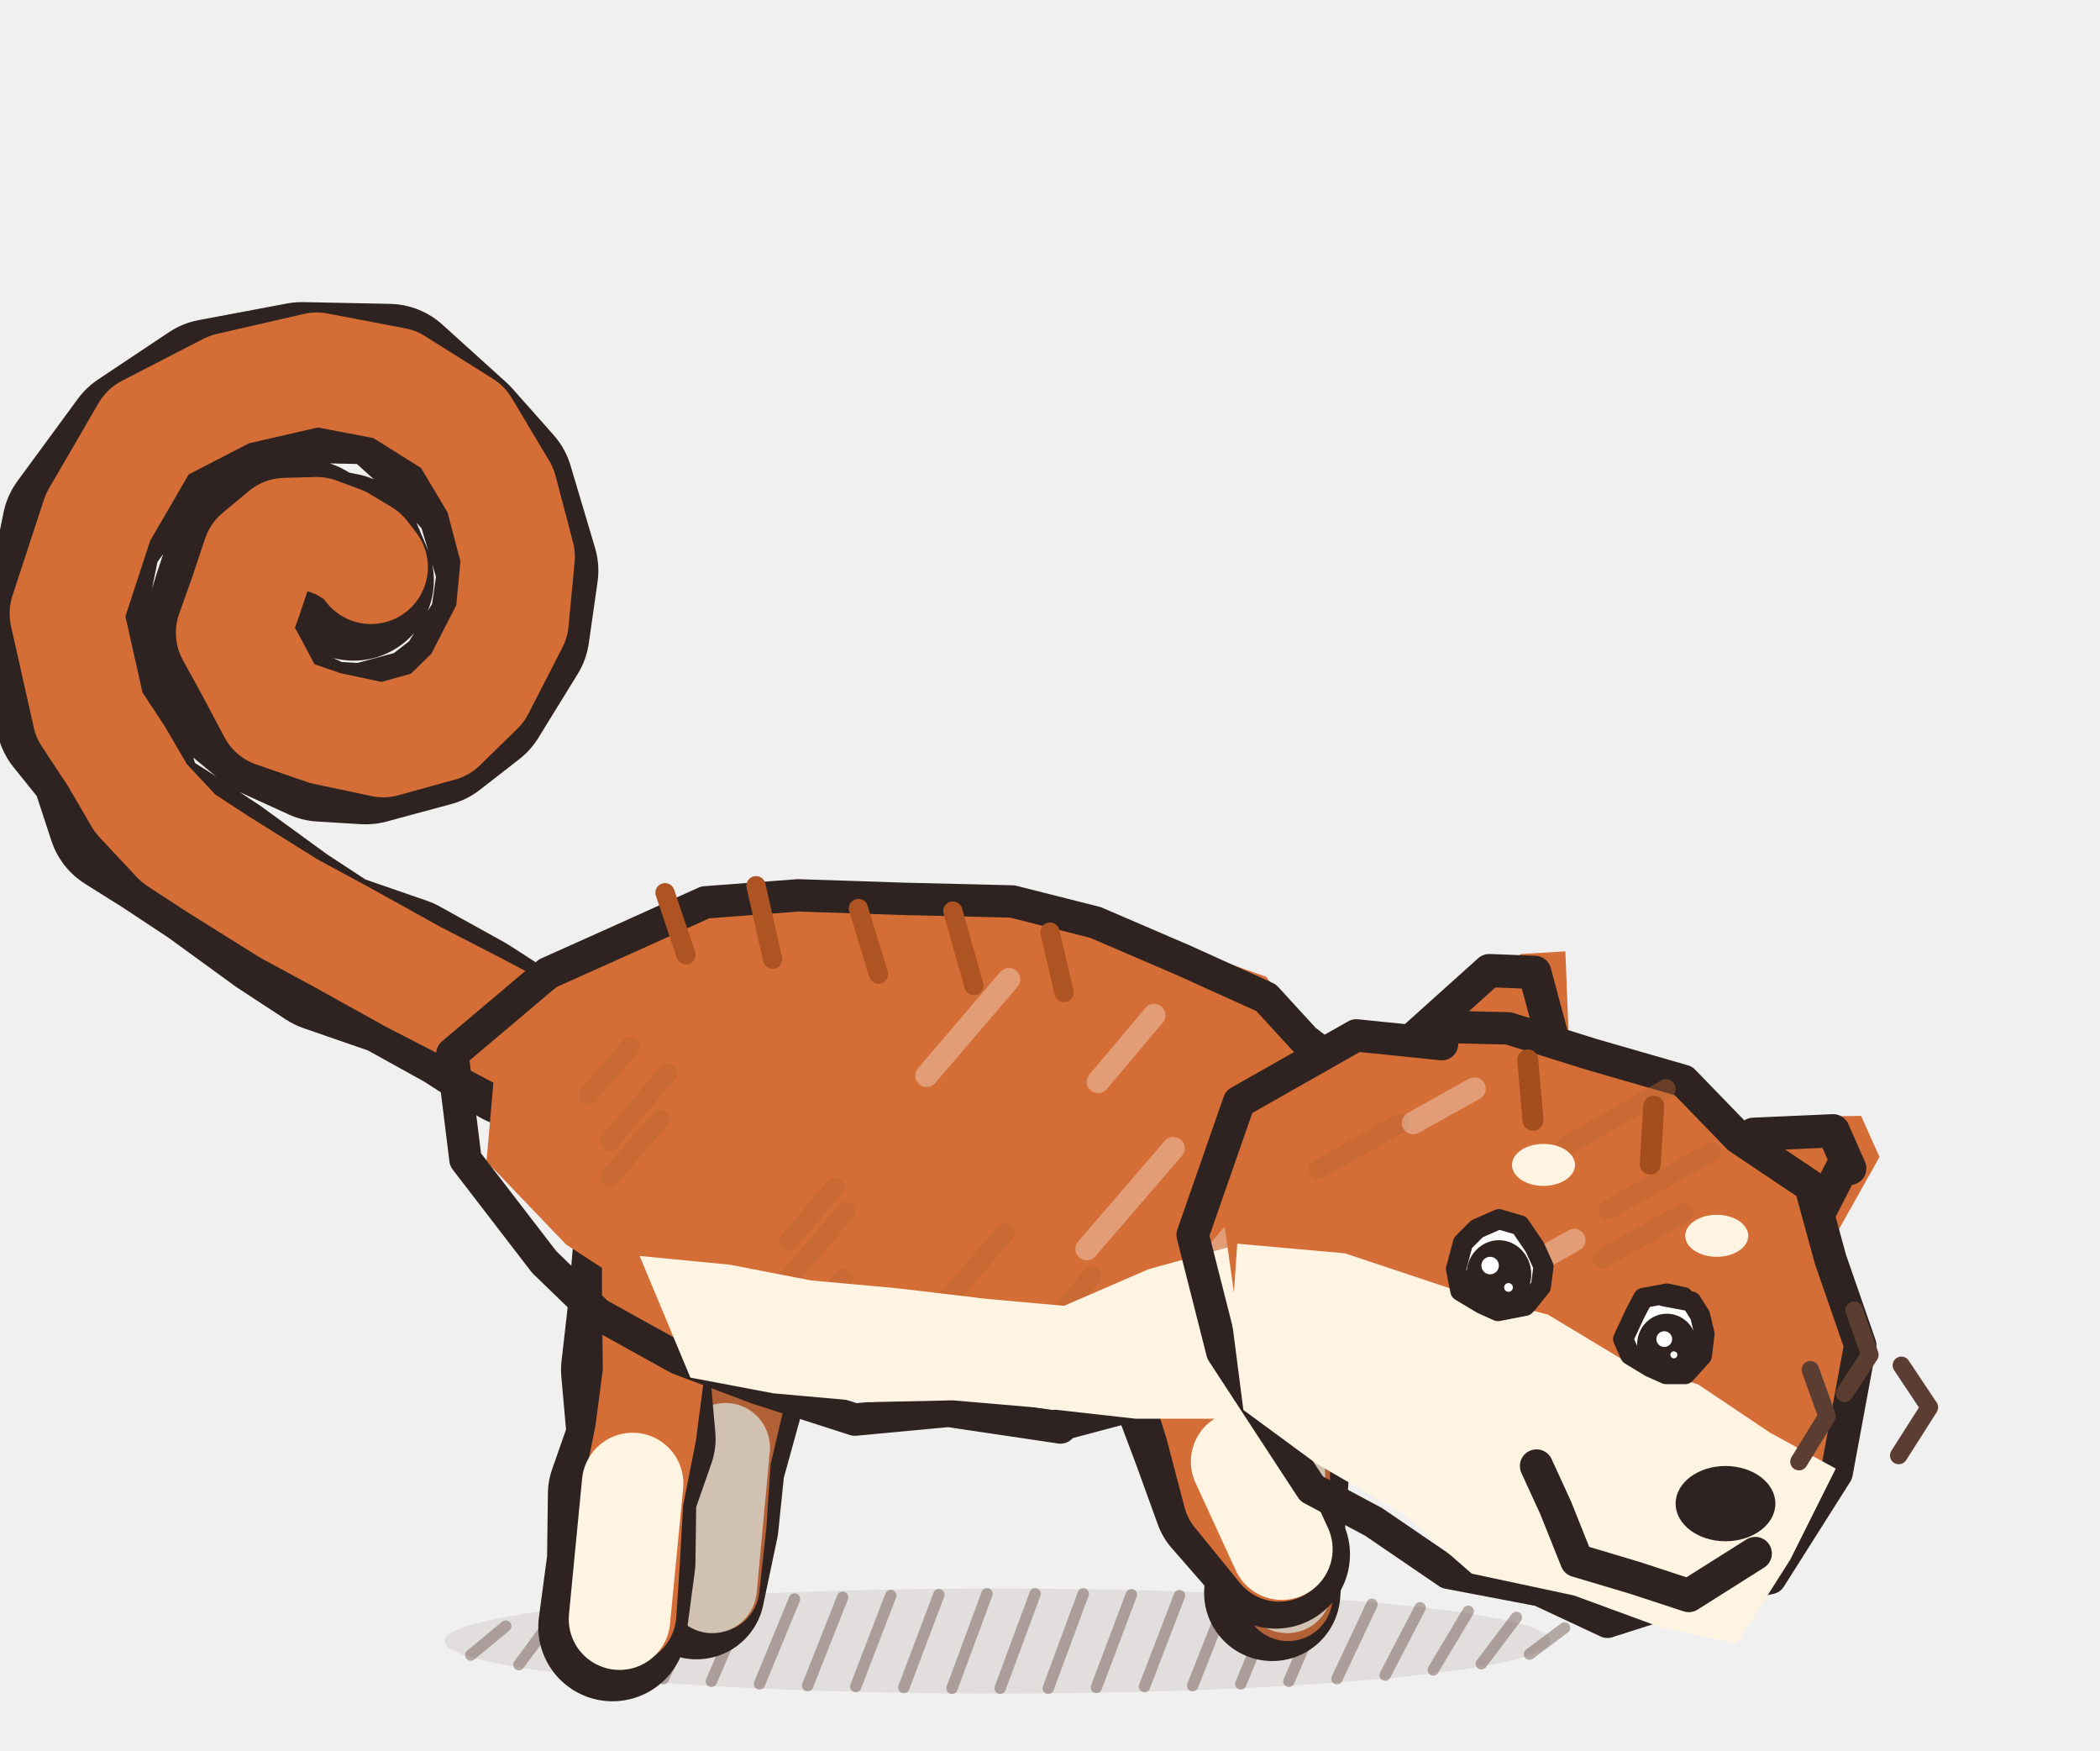
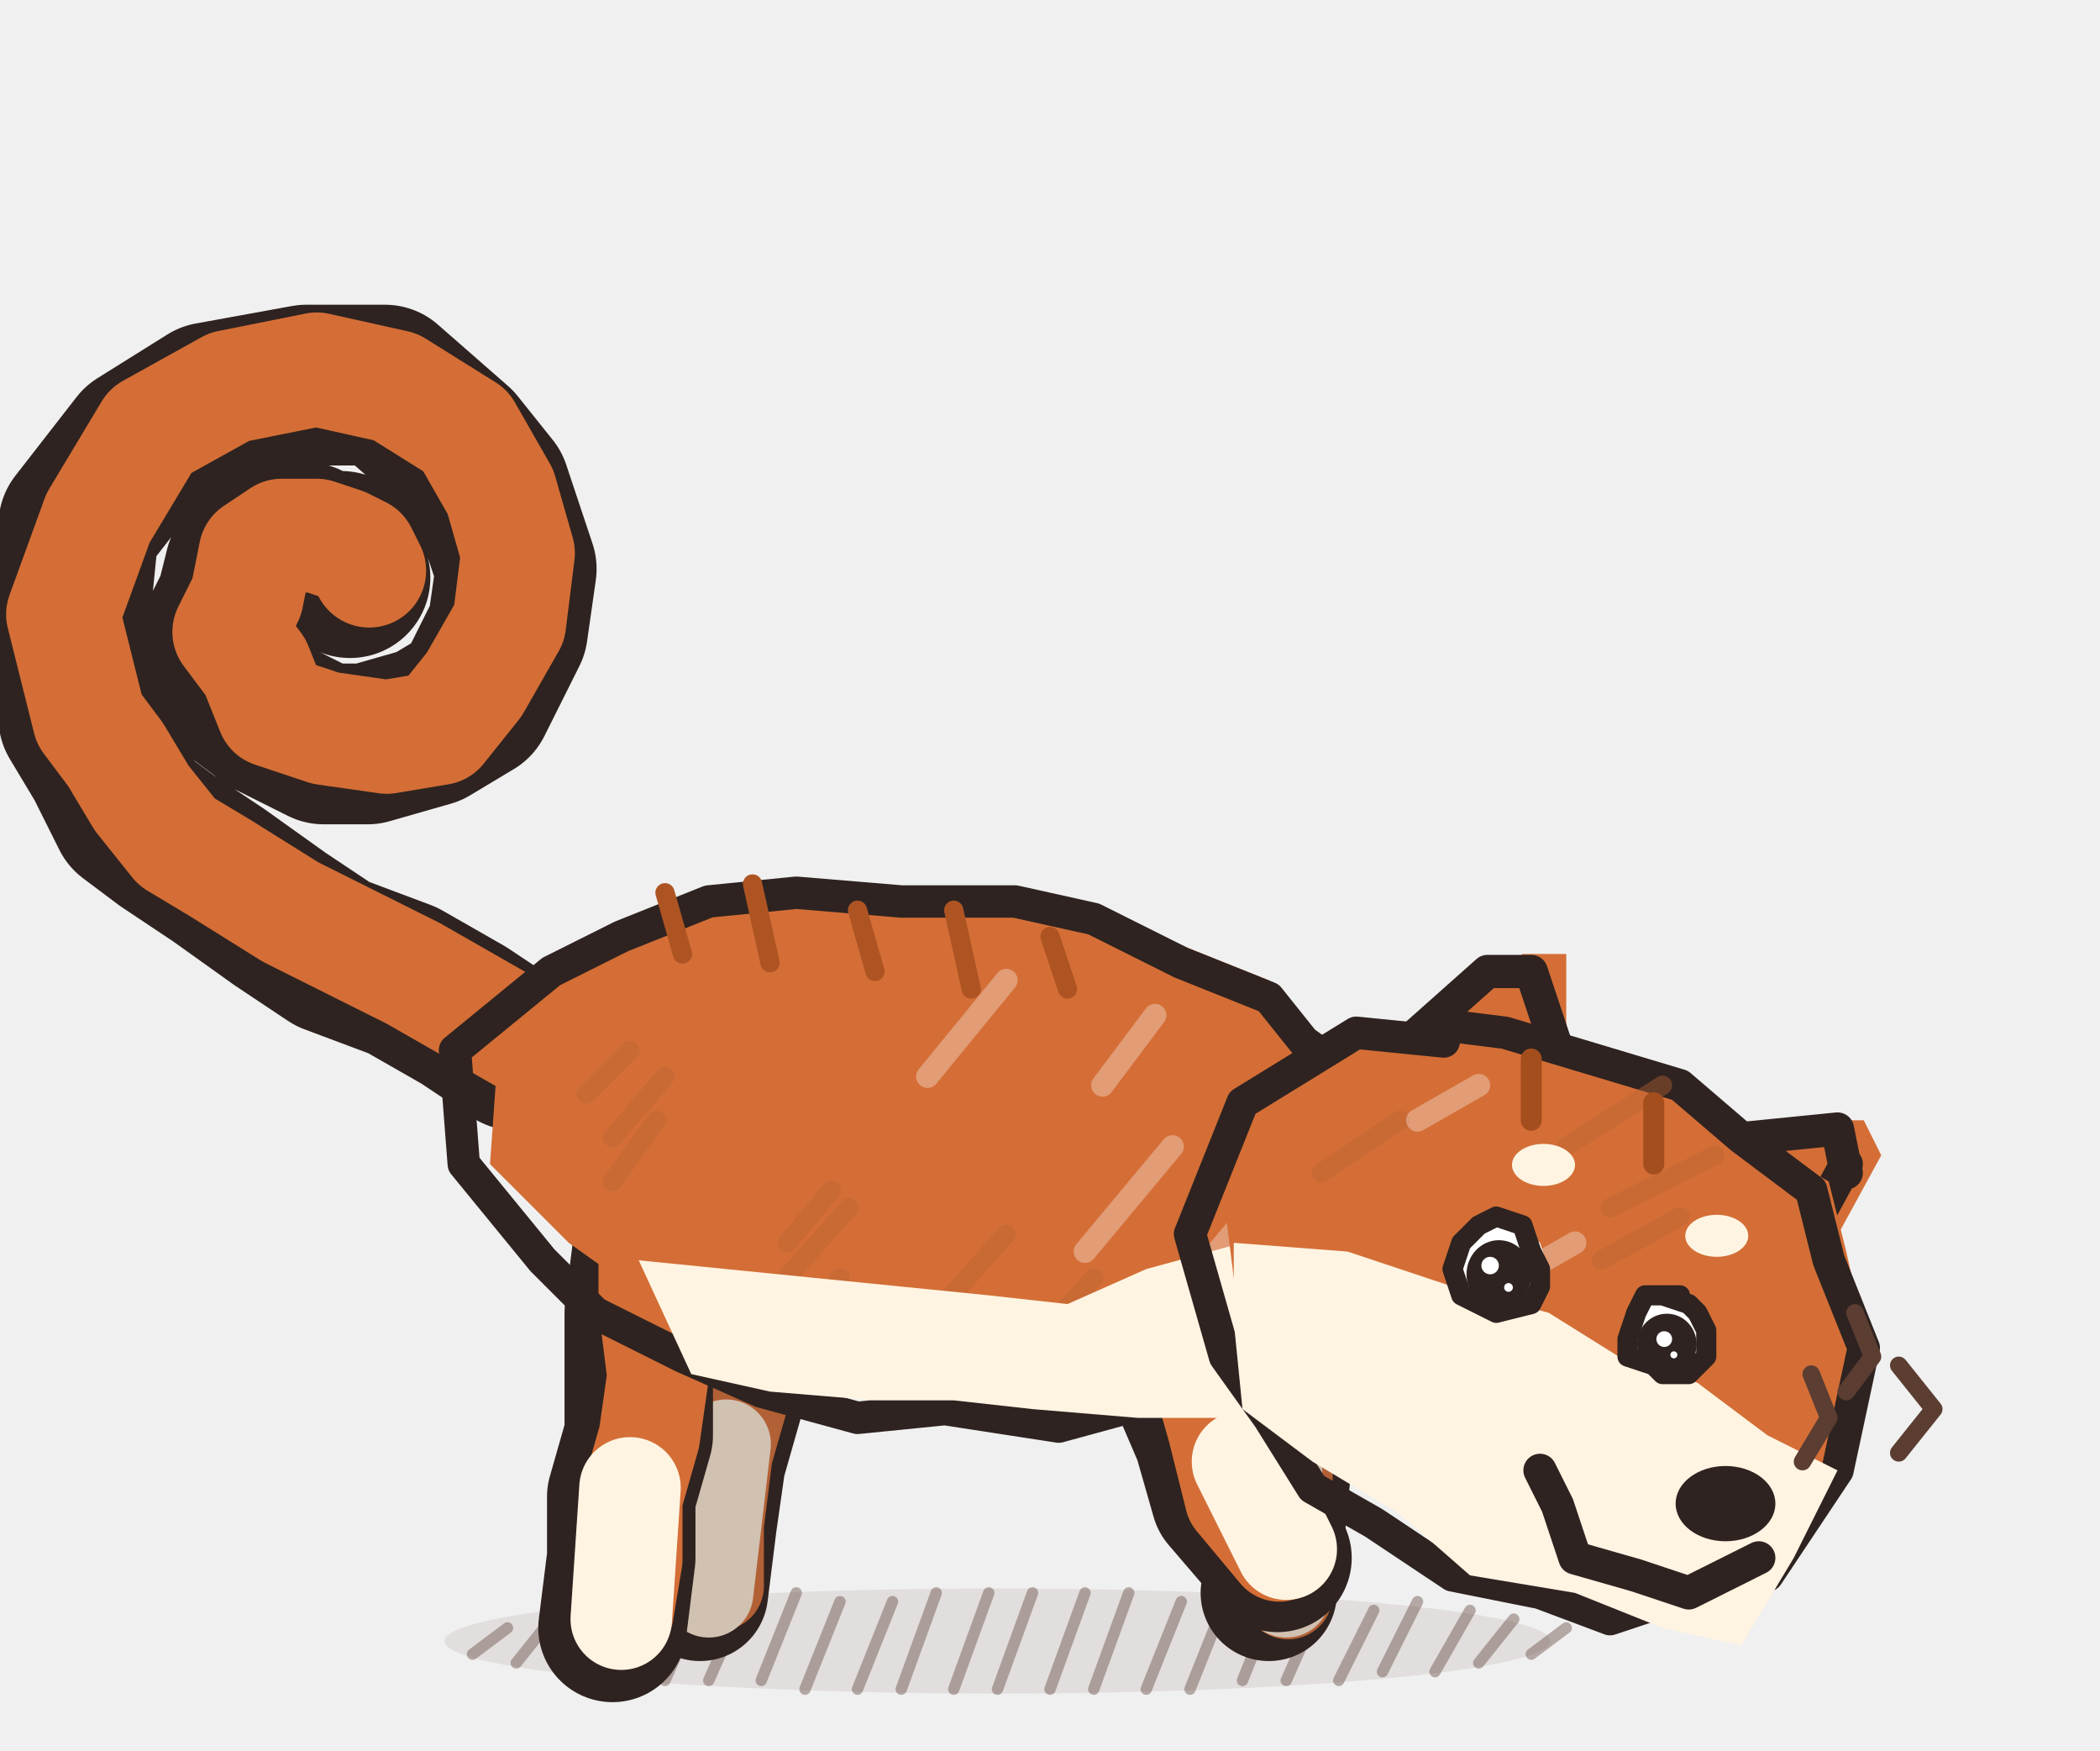
- <svg xmlns="http://www.w3.org/2000/svg" width="240" height="200" class="pa-dog pa-pose-sniff pa-d-anim" viewBox="0 0 240 200" role="img" aria-label="Kuma the Akita, sniff">
-   <style>.pa-d-f1,.pa-d-f2{opacity:0}.pa-d-f0{animation:b0 1s steps(1,end) infinite}.pa-d-f1{animation:b1 1s steps(1,end) infinite}.pa-d-f2{animation:b2 1s steps(1,end) infinite}@keyframes b0{0%{opacity:1}33.333%{opacity:0}100%{opacity:0}}@keyframes b1{0%{opacity:0}33.333%{opacity:1}66.666%{opacity:0}100%{opacity:0}}@keyframes b2{0%{opacity:0}66.666%{opacity:1}100%{opacity:1}}.pa-d-tw{transform-box:fill-box;transform-origin:50% 50%}</style>
+ <svg xmlns="http://www.w3.org/2000/svg" width="240" height="200" class="pa-dog pa-pose-sniff" viewBox="0 0 240 200" role="img" aria-label="Kuma the Akita, sniff">
  <g>
    <ellipse cx="114" cy="187.5" rx="63.2" ry="6" fill="#5B3D32" opacity="0.1" />
-     <path d="M53.8 189.1l4 -3.3M59.3 190.2l4 -5.4M64.8 190.9l4 -6.8M70.3 191.4l4 -7.8M75.8 191.8l4 -8.6M81.3 192.1l4 -9.2M86.8 192.4l4 -9.7M92.3 192.6l4 -10.1M97.8 192.7l4 -10.4M103.3 192.8l4 -10.6M108.8 192.9l4 -10.8M114.3 192.9l4 -10.8M119.8 192.9l4 -10.8M125.3 192.8l4 -10.6M130.8 192.7l4 -10.4M136.3 192.6l4 -10.1M141.8 192.4l4 -9.7M147.3 192.1l4 -9.2M152.8 191.8l4 -8.5M158.3 191.4l4 -7.7M163.8 190.8l4 -6.7M169.3 190.1l4 -5.3M174.8 189l4 -3" stroke="#5B3D32" stroke-width="1.3" stroke-linecap="round" opacity="0.4" fill="none" />
+     <path d="M54 189l4 -3M59 190l4 -5M65 191l4 -7M70 191l4 -8M76 192l4 -9M81 192l4 -9M87 192l4 -10M92 193l4 -10M98 193l4 -10M103 193l4 -11M109 193l4 -11M114 193l4 -11M120 193l4 -11M125 193l4 -11M131 193l4 -10M136 193l4 -10M142 192l4 -10M147 192l4 -9M153 192l4 -8M158 191l4 -8M164 191l4 -7M169 190l4 -5M175 189l4 -3" stroke="#5B3D32" stroke-width="1.3" stroke-linecap="round" opacity="0.4" fill="none" />
    <g class="pa-d-f0">
-       <path d="M59.4 119.7L53.2 115.7L45.8 111.6L37.7 108.8L32.2 105.2L24.5 99.6L18.9 95.9L14.6 93.2L12.4 86.5L8.7 81.9L7.5 69.7L9.4 60.4L16.3 51L24.4 45.6L34.5 43.7L44.4 43.9L51.7 50.5L56.4 55.8L59.2 65.2L58.2 72.2L53.7 79.5L49.2 83L41.8 85L36.8 84.7L31.1 82.1L27 78.7L25.1 73.4L26.6 68.5L27.8 64.9L30.9 62.6L34.9 61.7L36.6 62.7L39.1 63.2L40.4 66.3" fill="none" stroke="#2E2320" stroke-width="18.365" stroke-linecap="round" stroke-linejoin="round" />
-       <path d="M60.4 119.9L52.8 115.9L46 112.4L37.9 107.9L31.8 104.6L23.8 99.6L19.2 96.6L14.9 92L12.1 87.2L9 82.5L6.4 70.9L10 59.9L15.7 50.1L25 45.3L35 43L43.9 44.7L51.7 49.6L56 56.8L58 64.4L57.3 71.8L53.4 79.4L49.1 83.6L42.6 85.4L36 84L30.2 82L27.6 77.1L25.4 73.1L26.9 68.9L28.4 64.4L31.4 61.9L35 61.8L37.7 62.8L40.2 64.3L41.2 65.6" fill="none" stroke="#D46E36" stroke-width="13" stroke-linecap="round" stroke-linejoin="round" transform="translate(1.2 -0.8)" />
+       <path d="M59 120L53 116L46 112L38 109L32 105L25 100L19 96L15 93L12 87L9 82L8 70L9 60L16 51L24 46L35 44L44 44L52 51L56 56L59 65L58 72L54 80L49 83L42 85L37 85L31 82L27 79L25 73L27 69L28 65L31 63L35 62L37 63L39 63L40 66" fill="none" stroke="#2E2320" stroke-width="18.365" stroke-linecap="round" stroke-linejoin="round" />
+       <path d="M60 120L53 116L46 112L38 108L32 105L24 100L19 97L15 92L12 87L9 83L6 71L10 60L16 50L25 45L35 43L44 45L52 50L56 57L58 64L57 72L53 79L49 84L43 85L36 84L30 82L28 77L25 73L27 69L28 64L31 62L35 62L38 63L40 64L41 66" fill="none" stroke="#D46E36" stroke-width="13" stroke-linecap="round" stroke-linejoin="round" transform="translate(1.2 -0.8)" />
      <g class="pa-d-leg pa-d-leg-FH">
-         <path d="M84.3 137.4L83.6 145.2L84.1 152.4L84 159.8L81.9 167.4L81.2 174.2L79.6 181.8" fill="none" stroke="#2E2320" stroke-width="15.573" stroke-linecap="round" stroke-linejoin="round" />
-         <path d="M83.9 137.2L84 145.7L83.7 152.1L83.6 159.7L81.8 167.4L81.3 174.9L80.5 182.2" fill="none" stroke="#b26035" stroke-width="10.208" stroke-linecap="round" stroke-linejoin="round" transform="translate(1.2 -0.8)" />
-         <path d="M82.9 165.4L81.4 181.5" stroke="#d1c1b1" stroke-width="10.2" stroke-linecap="round" />
+         <path d="M84 137L84 145L84 152L84 160L82 167L81 174L80 182" fill="none" stroke="#2E2320" stroke-width="15.573" stroke-linecap="round" stroke-linejoin="round" />
+         <path d="M84 137L84 146L84 152L84 160L82 167L81 175L81 182" fill="none" stroke="#b26035" stroke-width="10.208" stroke-linecap="round" stroke-linejoin="round" transform="translate(1.2 -0.8)" />
+         <path d="M83 165L81 182" stroke="#d1c1b1" stroke-width="10.2" stroke-linecap="round" />
      </g>
      <g class="pa-d-leg pa-d-leg-FF">
-         <path d="M144.8 143.9L145.5 153.5L146.7 164L146 173.5L145.4 182" fill="none" stroke="#2E2320" stroke-width="15.573" stroke-linecap="round" stroke-linejoin="round" />
-         <path d="M143.8 143.8L145.4 152.9L145.7 163.3L145.7 173.6L146 183.2" fill="none" stroke="#b26035" stroke-width="10.208" stroke-linecap="round" stroke-linejoin="round" transform="translate(1.2 -0.8)" />
-         <path d="M146.3 167.8L147.1 181.5" stroke="#d1c1b1" stroke-width="10.2" stroke-linecap="round" />
+         <path d="M145 144L146 154L147 164L146 174L145 182" fill="none" stroke="#2E2320" stroke-width="15.573" stroke-linecap="round" stroke-linejoin="round" />
+         <path d="M144 144L145 153L146 163L146 174L146 183" fill="none" stroke="#b26035" stroke-width="10.208" stroke-linecap="round" stroke-linejoin="round" transform="translate(1.2 -0.8)" />
+         <path d="M146 168L147 182" stroke="#d1c1b1" stroke-width="10.2" stroke-linecap="round" />
      </g>
      <g class="pa-d-leg pa-d-leg-NH">
-         <path d="M74 142.3L73.4 149.5L72.6 156.5L73.3 164.4L71.1 170.7L71 178.4L70 185.9" fill="none" stroke="#2E2320" stroke-width="16.965" stroke-linecap="round" stroke-linejoin="round" />
-         <path d="M73.4 143.4L73.4 150L73.5 157.6L72.6 164.5L71.1 172.1L70.7 179.2L70.3 185.2" fill="none" stroke="#D46E36" stroke-width="11.6" stroke-linecap="round" stroke-linejoin="round" transform="translate(1.2 -0.8)" />
-         <path d="M72.3 169.5L70.8 185" stroke="#FFF4E2" stroke-width="11.6" stroke-linecap="round" />
+         <path d="M74 142L73 150L73 157L73 164L71 171L71 178L70 186" fill="none" stroke="#2E2320" stroke-width="16.965" stroke-linecap="round" stroke-linejoin="round" />
+         <path d="M73 143L73 150L74 158L73 165L71 172L71 179L70 185" fill="none" stroke="#D46E36" stroke-width="11.6" stroke-linecap="round" stroke-linejoin="round" transform="translate(1.2 -0.8)" />
+         <path d="M72 170L71 185" stroke="#FFF4E2" stroke-width="11.6" stroke-linecap="round" />
      </g>
      <g class="pa-d-leg pa-d-leg-NF">
-         <path d="M133.5 148.6L134.9 156.7L137.8 164.4L140.3 171.3L145.8 177.6" fill="none" stroke="#2E2320" stroke-width="16.965" stroke-linecap="round" stroke-linejoin="round" />
-         <path d="M133.8 148.4L135.7 157.2L137.7 163.6L139.8 171.6L145 178" fill="none" stroke="#D46E36" stroke-width="11.6" stroke-linecap="round" stroke-linejoin="round" transform="translate(1.2 -0.8)" />
-         <path d="M141.9 167L146.5 177" stroke="#FFF4E2" stroke-width="11.6" stroke-linecap="round" />
+         <path d="M134 149L135 157L138 164L140 171L146 178" fill="none" stroke="#2E2320" stroke-width="16.965" stroke-linecap="round" stroke-linejoin="round" />
+         <path d="M134 148L136 157L138 164L140 172L145 178" fill="none" stroke="#D46E36" stroke-width="11.6" stroke-linecap="round" stroke-linejoin="round" transform="translate(1.2 -0.8)" />
+         <path d="M142 167L147 177" stroke="#FFF4E2" stroke-width="11.6" stroke-linecap="round" />
      </g>
-       <path d="M162 136.9L157.1 148L150.6 151.9L141.8 156L132.8 158.5L122.4 161L110.8 158.7L99 158L90.1 154.6L79.8 153.4L72.4 147.2L64.7 142.2L55.6 132.7L56.8 119L65.9 110.4L73.9 106L83.7 102.2L94.2 101.3L105 102L116 103.1L126.6 105L135.3 108.3L144.7 111.6L149.6 118.2L157.3 123.7Z" fill="#D46E36" />
-       <path d="M121.2 163.1L108.4 161.2L97.7 162.2L86.5 158.6L77.5 155.2L68.3 150.1L62.2 144.2L53.2 132.5L51.7 120.4L62.6 111.2L71.3 107.3L80.6 103.1L91.2 102.3L103.3 102.7L115.7 103L125.2 105.4L135.2 109.7L144.7 114L149.1 118.8L156 124.1L159.9 137.7L155.6 149.9L148.6 155.3L142.7 158.7L132 159.9L121.1 162.8" fill="none" stroke="#2E2320" stroke-width="3.7" stroke-linecap="round" stroke-linejoin="round" />
-       <path d="M116.5 155.4L124.8 145.8M90.2 141.8L95.4 135.7M89.1 147.3L96.7 138.4M69.7 130.4L76.3 122.6M67.2 125.2L72 119.6M91.6 151.7L96.4 146.1M69.7 134.5L75.4 127.9M107.4 149.5L114.9 140.8" stroke="#b96335" stroke-width="2.2" stroke-linecap="round" opacity=".42" />
-       <path d="M105.9 122.9L115.3 111.9M125.5 123.6L131.9 116M124.2 142.7L134.1 131.2M134.9 148.1L145.2 136" stroke="#fff" stroke-width="2.6" stroke-linecap="round" opacity=".32" />
-       <path d="M73.1 143.5L83.4 144.5L92.7 146.3L102.6 147.2L112.7 148.4L121.6 149.2L131.3 145L141.5 142.2L152 140.4L160 136L156 145.7L152.6 154.1L149.1 164.2L139.2 162.1L129.8 162.1L118.2 160.8L108.9 160L99.6 160.2L88.4 159.2L78.9 157.4Z" fill="#FFF4E2" />
-       <path d="M76 102L78.4 109.1" fill="none" stroke="#ae5423" stroke-width="2.2" stroke-linecap="round" stroke-linejoin="round" />
-       <path d="M86.4 101.2L88.3 109.6" fill="none" stroke="#ae5423" stroke-width="2.2" stroke-linecap="round" stroke-linejoin="round" />
-       <path d="M98.1 103.8L100.4 111.3" fill="none" stroke="#ae5423" stroke-width="2.2" stroke-linecap="round" stroke-linejoin="round" />
-       <path d="M108.9 104.1L111.3 112.6" fill="none" stroke="#ae5423" stroke-width="2.2" stroke-linecap="round" stroke-linejoin="round" />
-       <path d="M120 106.5L121.6 113.4" fill="none" stroke="#ae5423" stroke-width="2.2" stroke-linecap="round" stroke-linejoin="round" />
-       <path d="M165.4 116.7L173.8 109L178.9 108.7L179.3 118.9L175.9 122.5L164.3 121.9Z" fill="#D46E36" />
-       <path d="M161.3 118.9L170.2 110.9L175.4 111.1L177.7 119.7L172.2 126L162.1 123.1L162.5 118.4" fill="none" stroke="#2E2320" stroke-width="3.8" stroke-linecap="round" stroke-linejoin="round" />
-       <path d="M204 127.6L212.7 127.5L214.8 132.2L208.5 143.4L203.5 142.8L200.4 132.8Z" fill="#D46E36" />
-       <path d="M210.7 133.1L205.3 143.6L199.6 145L197.9 135.5L200.4 129.6L209.5 129.2L211.4 133.5" fill="none" stroke="#2E2320" stroke-width="3.8" stroke-linecap="round" stroke-linejoin="round" />
-       <path d="M211.6 166.4L203.2 178L195.5 179.7L187.8 181.5L178.3 179.6L168.2 178.4L160.9 172.3L152.4 167.9L149 160.5L141.9 153.9L139.7 138.3L144.1 126.2L158.6 118L166.3 117.5L175.8 118.7L185.9 121.8L194.4 124.3L202.3 130.9L208.7 135.3L210.8 143L213.3 152.3Z" fill="#D46E36" />
-       <path d="M163.9 117.3L172.4 117.5L182 120.5L192.4 123.5L198.7 130L206.9 135.5L209.2 143.9L212.6 153.7L209.9 168.3L202.3 180.3L193.4 182.2L183.7 185.3L176 181.7L165.5 179.7L157 173.9L149.9 170.1L144.6 162L139.7 154.5L136.3 141.1L141.6 125.9L155 118.3L164.8 119.3" fill="none" stroke="#2E2320" stroke-width="3.7" stroke-linecap="round" stroke-linejoin="round" />
-       <path d="M183.1 143.8L192.4 138.6M183.8 138.2L195.6 131.6M150.7 133.6L160.1 128.3M179 130.9L190.4 124.4" stroke="#b96335" stroke-width="2.2" stroke-linecap="round" opacity=".42" />
-       <path d="M161.5 128.3L168.5 124.4M172.6 145.8L179.9 141.7" stroke="#fff" stroke-width="2.6" stroke-linecap="round" opacity=".32" />
-       <path d="M141.4 142.1L153.7 143.2L166.3 147.4L176.9 150.2L185.2 155.2L194.1 158.2L202.3 163.7L209.8 167.8L204.6 178.2L198.5 187.8L189.7 185.9L179.9 182.3L168.2 179.8L160.4 173L150.4 167.2L142.1 161.1L140.8 151Z" fill="#FFF4E2" />
+       <path d="M162 137L157 148L151 152L142 156L133 159L122 161L111 159L99 158L90 155L80 153L72 147L65 142L56 133L57 119L66 110L74 106L84 102L94 101L105 102L116 103L127 105L135 108L145 112L150 118L157 124Z" fill="#D46E36" />
+       <path d="M121 163L108 161L98 162L87 159L78 155L68 150L62 144L53 133L52 120L63 111L71 107L81 103L91 102L103 103L116 103L125 105L135 110L145 114L149 119L156 124L160 138L156 150L149 155L143 159L132 160L121 163" fill="none" stroke="#2E2320" stroke-width="3.7" stroke-linecap="round" stroke-linejoin="round" />
+       <path d="M117 155L125 146M90 142L95 136M89 147L97 138M70 130L76 123M67 125L72 120M92 152L96 146M70 135L75 128M107 150L115 141" stroke="#b96335" stroke-width="2.2" stroke-linecap="round" opacity=".42" />
+       <path d="M106 123L115 112M126 124L132 116M124 143L134 131M135 148L145 136" stroke="#fff" stroke-width="2.6" stroke-linecap="round" opacity=".32" />
+       <path d="M73 144L83 145L93 146L103 147L113 148L122 149L131 145L142 142L152 140L160 136L156 146L153 154L149 164L139 162L130 162L118 161L109 160L100 160L88 159L79 157Z" fill="#FFF4E2" />
+       <path d="M76 102L78 109" fill="none" stroke="#ae5423" stroke-width="2.2" stroke-linecap="round" stroke-linejoin="round" />
+       <path d="M86 101L88 110" fill="none" stroke="#ae5423" stroke-width="2.2" stroke-linecap="round" stroke-linejoin="round" />
+       <path d="M98 104L100 111" fill="none" stroke="#ae5423" stroke-width="2.2" stroke-linecap="round" stroke-linejoin="round" />
+       <path d="M109 104L111 113" fill="none" stroke="#ae5423" stroke-width="2.2" stroke-linecap="round" stroke-linejoin="round" />
+       <path d="M120 107L122 113" fill="none" stroke="#ae5423" stroke-width="2.2" stroke-linecap="round" stroke-linejoin="round" />
+       <path d="M165 117L174 109L179 109L179 119L176 123L164 122Z" fill="#D46E36" />
+       <path d="M161 119L170 111L175 111L178 120L172 126L162 123L163 118" fill="none" stroke="#2E2320" stroke-width="3.8" stroke-linecap="round" stroke-linejoin="round" />
+       <path d="M204 128L213 128L215 132L209 143L204 143L200 133Z" fill="#D46E36" />
+       <path d="M211 133L205 144L200 145L198 136L200 130L210 129L211 134" fill="none" stroke="#2E2320" stroke-width="3.8" stroke-linecap="round" stroke-linejoin="round" />
+       <path d="M212 166L203 178L196 180L188 182L178 180L168 178L161 172L152 168L149 161L142 154L140 138L144 126L159 118L166 118L176 119L186 122L194 124L202 131L209 135L211 143L213 152Z" fill="#D46E36" />
+       <path d="M164 117L172 118L182 121L192 124L199 130L207 136L209 144L213 154L210 168L202 180L193 182L184 185L176 182L166 180L157 174L150 170L145 162L140 155L136 141L142 126L155 118L165 119" fill="none" stroke="#2E2320" stroke-width="3.7" stroke-linecap="round" stroke-linejoin="round" />
+       <path d="M183 144L192 139M184 138L196 132M151 134L160 128M179 131L190 124" stroke="#b96335" stroke-width="2.2" stroke-linecap="round" opacity=".42" />
+       <path d="M162 128L169 124M173 146L180 142" stroke="#fff" stroke-width="2.6" stroke-linecap="round" opacity=".32" />
+       <path d="M141 142L154 143L166 147L177 150L185 155L194 158L202 164L210 168L205 178L199 188L190 186L180 182L168 180L160 173L150 167L142 161L141 151Z" fill="#FFF4E2" />
      <ellipse cx="176.4" cy="133.1" rx="3.6" ry="2.4" fill="#FFF4E2" />
      <ellipse cx="196.2" cy="141.2" rx="3.6" ry="2.4" fill="#FFF4E2" />
-       <path d="M174.6 121.1L175.2 128" fill="none" stroke="#A44E1E" stroke-width="2.4" stroke-linecap="round" stroke-linejoin="round" />
-       <path d="M189 126.4L188.6 133" fill="none" stroke="#A44E1E" stroke-width="2.4" stroke-linecap="round" stroke-linejoin="round" />
-       <path d="M176.5 144.7L175.7 147.4L173.8 149L171.7 149.6L168.9 149L167.4 147.3L166.5 144.7L167 142L169 140.4L171.6 139.7L174.1 140.3L175.7 142.4Z" fill="#FFFFFF" />
-       <path d="M174.3 149.2L171.2 149.8L169.4 149L166.9 147.5L166.4 145L167.2 142L168.8 140.4L171.3 139.3L173.7 140L175.4 142.5L176.4 144.7L176.1 147L174.5 149L171.4 149.7" fill="none" stroke="#2E2320" stroke-width="2.3" stroke-linecap="round" stroke-linejoin="round" />
+       <path d="M175 121L175 128" fill="none" stroke="#A44E1E" stroke-width="2.4" stroke-linecap="round" stroke-linejoin="round" />
+       <path d="M189 126L189 133" fill="none" stroke="#A44E1E" stroke-width="2.4" stroke-linecap="round" stroke-linejoin="round" />
+       <path d="M177 145L176 147L174 149L172 150L169 149L167 147L167 145L167 142L169 140L172 140L174 140L176 142Z" fill="#FFFFFF" />
+       <path d="M174 149L171 150L169 149L167 148L166 145L167 142L169 140L171 139L174 140L175 143L176 145L176 147L175 149L171 150" fill="none" stroke="#2E2320" stroke-width="2.3" stroke-linecap="round" stroke-linejoin="round" />
      <ellipse cx="171.3" cy="145.6" rx="3.7" ry="3.9" fill="#2E2320" />
      <ellipse cx="170.3" cy="144.6" rx="1" ry="1" fill="#FFFFFF" />
      <ellipse cx="172.4" cy="147.1" rx="0.5" ry="0.5" fill="#FFFFFF" />
-       <path d="M195.4 152.7L194.7 154.8L192.9 156.4L190.5 157.4L188.4 156.6L186.4 154.8L185.8 152.6L186.5 150.2L188 148.4L190.6 147.7L193 148.7L194.4 150.4Z" fill="#FFFFFF" />
-       <path d="M190.1 148.1L193.3 148.7L194.3 150.3L194.8 152.4L194.5 154.9L192.6 157L190.4 157L188.6 156.2L186.3 154.8L185.5 153L186.9 150L187.8 148.3L190.5 147.8L192.4 148.2" fill="none" stroke="#2E2320" stroke-width="2.3" stroke-linecap="round" stroke-linejoin="round" />
+       <path d="M195 153L195 155L193 156L191 157L188 157L186 155L186 153L187 150L188 148L191 148L193 149L194 150Z" fill="#FFFFFF" />
+       <path d="M190 148L193 149L194 150L195 152L195 155L193 157L190 157L189 156L186 155L186 153L187 150L188 148L191 148L192 148" fill="none" stroke="#2E2320" stroke-width="2.3" stroke-linecap="round" stroke-linejoin="round" />
      <ellipse cx="190.5" cy="153.6" rx="3.4" ry="3.5" fill="#2E2320" />
      <ellipse cx="190.2" cy="153" rx="0.9" ry="0.9" fill="#FFFFFF" />
      <ellipse cx="191.3" cy="154.8" rx="0.4" ry="0.4" fill="#FFFFFF" />
      <ellipse cx="197.2" cy="171.8" rx="5.7" ry="4.3" fill="#2E2320" />
-       <path d="M175.6 167.5L177.8 172.3L180.2 178.3L186.9 180.3L193 182.3L200.6 177.5" fill="none" stroke="#2E2320" stroke-width="3.8" stroke-linecap="round" stroke-linejoin="round" />
-       <path d="M205.6 167L208.8 161.8L206.9 156.5" fill="none" stroke="#5B3D32" stroke-width="2" stroke-linecap="round" stroke-linejoin="round" />
-       <path d="M210.8 159.2L213.7 154.8L211.9 149.7" fill="none" stroke="#5B3D32" stroke-width="2" stroke-linecap="round" stroke-linejoin="round" />
-       <path d="M217 166.3L220.5 160.8L217.3 156" fill="none" stroke="#5B3D32" stroke-width="2" stroke-linecap="round" stroke-linejoin="round" />
-     </g>
-     <g class="pa-d-f1">
-       <path d="M58.9 120.1L52 116L45.7 111.5L38.4 108.5L31.7 103.8L23.8 100L20.2 95.6L15.3 93.3L10.9 88L8.4 81.6L7.1 70.4L10.1 59.8L15.3 50.7L24.1 44.6L33.6 42.4L44 44.6L51.3 49.7L56.4 55.9L58.8 65.4L57.6 72.4L53.5 79L49.1 82.8L41.4 85.6L35.4 84.4L30.7 82.1L27.3 77.7L25 73L25.6 69.4L28.6 64.6L31.6 62.5L35 61.1L36.5 62.1L39.7 62.7L40.9 64.9" fill="none" stroke="#2E2320" stroke-width="18.365" stroke-linecap="round" stroke-linejoin="round" />
-       <path d="M59.6 121L53.2 115.9L45.7 111.9L38.3 108.7L32.1 104.1L25 100.8L19.2 96.4L15.2 92.3L11.4 87.3L8.5 82.2L6.8 70.6L9.9 59.7L15.6 51.4L25 45.8L34.7 43.8L44.2 44.2L51.3 49.1L55.8 56.6L58.8 64.5L57.9 72.7L53.2 79.1L47.9 83.9L41.3 85.2L36.5 85.4L31 82.5L28 78.4L26.2 73.4L26.1 68.9L28.1 64.9L31.8 61.9L35 61.6L37.4 62.7L38.7 64.1L40.6 65.1" fill="none" stroke="#D46E36" stroke-width="13" stroke-linecap="round" stroke-linejoin="round" transform="translate(1.2 -0.8)" />
-       <g class="pa-d-leg pa-d-leg-FH">
-         <path d="M84.3 138L84.8 144.7L83.8 152.5L83.1 159.9L82.6 167.7L81.5 174.5L80.2 183.3" fill="none" stroke="#2E2320" stroke-width="15.573" stroke-linecap="round" stroke-linejoin="round" />
-         <path d="M85 138L84.6 144.6L83.8 152.3L83 160L82.5 167.6L81.6 175.2L79.8 183.1" fill="none" stroke="#b26035" stroke-width="10.208" stroke-linecap="round" stroke-linejoin="round" transform="translate(1.2 -0.8)" />
-         <path d="M82.9 165.4L81.4 181.5" stroke="#d1c1b1" stroke-width="10.2" stroke-linecap="round" />
-       </g>
-       <g class="pa-d-leg pa-d-leg-FF">
-         <path d="M143.6 144.5L145.5 153.5L146.2 163.7L146.2 172L145.9 183.2" fill="none" stroke="#2E2320" stroke-width="15.573" stroke-linecap="round" stroke-linejoin="round" />
-         <path d="M144.8 144.1L144.8 153.7L146.8 163.2L145.4 173.2L145.5 181.8" fill="none" stroke="#b26035" stroke-width="10.208" stroke-linecap="round" stroke-linejoin="round" transform="translate(1.2 -0.8)" />
-         <path d="M146.3 167.8L147.1 181.5" stroke="#d1c1b1" stroke-width="10.2" stroke-linecap="round" />
-       </g>
-       <g class="pa-d-leg pa-d-leg-NH">
-         <path d="M74.6 143L73.6 149.9L73 157.9L73.6 165.1L72.4 172.1L70 179L70 186.4" fill="none" stroke="#2E2320" stroke-width="16.965" stroke-linecap="round" stroke-linejoin="round" />
-         <path d="M73.9 142.9L73.6 149.6L73.9 156.4L73.4 163.6L72.3 171.9L71.3 178.5L69.5 185.9" fill="none" stroke="#D46E36" stroke-width="11.6" stroke-linecap="round" stroke-linejoin="round" transform="translate(1.2 -0.8)" />
-         <path d="M72.3 169.5L70.8 185" stroke="#FFF4E2" stroke-width="11.6" stroke-linecap="round" />
-       </g>
-       <g class="pa-d-leg pa-d-leg-NF">
-         <path d="M133.5 149.7L135.2 155.8L137.1 162.2L139.6 170.2L145.2 176" fill="none" stroke="#2E2320" stroke-width="16.965" stroke-linecap="round" stroke-linejoin="round" />
-         <path d="M134.2 149.8L135.2 156.6L137.3 163.5L139.3 170.2L145.5 175.7" fill="none" stroke="#D46E36" stroke-width="11.6" stroke-linecap="round" stroke-linejoin="round" transform="translate(1.2 -0.8)" />
-         <path d="M141.9 165.7L146.5 175" stroke="#FFF4E2" stroke-width="11.6" stroke-linecap="round" />
-       </g>
-       <path d="M162.5 136.9L156.3 148.8L150.6 152.7L143.7 155.6L132.5 157.6L121.8 159.9L111.8 158.8L99.6 157.7L89.7 156.3L79.4 151.5L73 147.7L64.7 141.7L57.7 130.6L56.1 120.4L66.5 109.4L74.7 106.5L82.5 102.2L95.4 101.9L105 100.4L115.9 101.8L128.2 103.9L135.3 107.4L144.1 111.7L150.1 118.2L157.7 123.6Z" fill="#D46E36" />
-       <path d="M143.9 114.3L149 119.7L156.6 125.1L160.8 137.8L156.7 151.7L149.5 154.5L142.1 159.3L131.8 161.2L120.5 163.2L109.5 162.1L97 162L87.9 158.3L76.2 154.4L68.7 148.7L61.8 145.3L52.2 133.5L52.7 122.2L62.6 110.1L70.6 107.7L81.3 103.8L90.8 102.2L103.1 102L113.5 104.4L126.4 105.6L134.6 108" fill="none" stroke="#2E2320" stroke-width="3.7" stroke-linecap="round" stroke-linejoin="round" />
-       <path d="M128.8 117.4L133.6 111.7M109 134.2L119.3 122.2M119.4 150.6L128.6 139.8M112.6 144.4L117.3 138.9M117.4 127.7L124.2 119.7M89.7 112.1L99 101.2M80.8 136.2L86.9 129M98.2 129.6L108.3 117.8" stroke="#b96335" stroke-width="2.2" stroke-linecap="round" opacity=".42" />
-       <path d="M132.3 145.6L141.1 135.3M143.3 131.5L154 119M136.5 145.9L141.6 139.9M137.7 149.4L146.4 139.1" stroke="#fff" stroke-width="2.6" stroke-linecap="round" opacity=".32" />
-       <path d="M74.1 142.4L82.6 143.4L94 143.9L102.7 145.8L112.9 146.5L122.8 147L131.5 145.5L142.1 140.9L149.8 138.5L159.4 134.8L156.3 143.9L151.5 153.1L149.2 161.6L139.2 160.8L128.6 160.4L119.7 159.3L109.3 158.5L98.8 158.9L87.7 158.2L79.2 156.7Z" fill="#FFF4E2" />
-       <path d="M76.1 101.6L77.9 109.1" fill="none" stroke="#ae5423" stroke-width="2.2" stroke-linecap="round" stroke-linejoin="round" />
-       <path d="M85.9 101.4L87.6 109.8" fill="none" stroke="#ae5423" stroke-width="2.2" stroke-linecap="round" stroke-linejoin="round" />
-       <path d="M98 103.8L100.2 110.9" fill="none" stroke="#ae5423" stroke-width="2.2" stroke-linecap="round" stroke-linejoin="round" />
-       <path d="M108.9 104L110.7 112.2" fill="none" stroke="#ae5423" stroke-width="2.2" stroke-linecap="round" stroke-linejoin="round" />
-       <path d="M120.2 106.4L121.7 113.8" fill="none" stroke="#ae5423" stroke-width="2.2" stroke-linecap="round" stroke-linejoin="round" />
-       <path d="M163.9 116.3L173.5 108.2L177.3 110.2L179.5 119.9L175.6 123.9L165.4 121.5Z" fill="#D46E36" />
-       <path d="M173.3 125.2L163.6 122.5L162 119.3L171.4 108.9L174.3 111.2L178.3 120.4L173.5 125.7" fill="none" stroke="#2E2320" stroke-width="3.8" stroke-linecap="round" stroke-linejoin="round" />
-       <path d="M202.8 126L211.2 125.6L213.9 129.9L208.1 142.6L203.8 141.8L200.7 132.8Z" fill="#D46E36" />
-       <path d="M200.4 143.7L196.3 135.5L200.8 128.6L210.3 128.9L211.8 133.4L205.7 144.6" fill="none" stroke="#2E2320" stroke-width="3.8" stroke-linecap="round" stroke-linejoin="round" />
-       <path d="M213.3 166.1L204.6 178.1L195.4 180.4L187.2 182.3L178 179.3L169.5 178.3L161.8 173.1L153.5 167.6L149.2 160.3L144.1 152.9L141.2 137.6L144.6 125.4L158 118.5L166.9 117.4L177.3 115.8L186 119L195.1 122.6L201.1 128.8L207.7 135.1L211.6 141.7L215 149.4Z" fill="#D46E36" />
-       <path d="M145.1 162.4L138.1 155.8L136 140.9L141.4 127.4L155.2 117.5L164.7 118.2L174 117.8L183.1 120.2L191.7 124.2L198.5 129.6L206 136.2L208.1 145L213.3 151.8L210.2 168.1L200.9 181.1L191.8 181.7L185.3 184.5L175.5 181.9L165.9 179.9L157.9 174.5L149.2 169.7L144.9 163" fill="none" stroke="#2E2320" stroke-width="3.7" stroke-linecap="round" stroke-linejoin="round" />
-       <path d="M196.5 157.7L205.3 152.7M185.6 143.5L196.3 137.4M188 137.3L197.8 131.8M156.2 126.3L163.1 122.4" stroke="#b96335" stroke-width="2.2" stroke-linecap="round" opacity=".42" />
-       <path d="M189.7 149.1L196.4 145.3M152.6 138.4L161.7 133.3" stroke="#fff" stroke-width="2.6" stroke-linecap="round" opacity=".32" />
-       <path d="M140.6 140.7L154.9 143.6L166.2 146.7L176.8 150.6L186.4 154.7L194.1 159.1L202 164.3L210.4 167L205.3 177.1L198 187L188.2 185.9L178.8 182.9L169.7 180.3L159.4 174.8L150 168.5L141.5 160L142.2 150.4Z" fill="#FFF4E2" />
-       <ellipse cx="176.6" cy="133.8" rx="3.6" ry="2.4" fill="#FFF4E2" />
-       <ellipse cx="196" cy="141" rx="3.6" ry="2.4" fill="#FFF4E2" />
-       <path d="M174.9 121.7L174.9 128.3" fill="none" stroke="#A44E1E" stroke-width="2.4" stroke-linecap="round" stroke-linejoin="round" />
-       <path d="M188.9 126.3L188.6 133" fill="none" stroke="#A44E1E" stroke-width="2.4" stroke-linecap="round" stroke-linejoin="round" />
-       <path d="M176.6 144.7L175.8 147.1L174.2 149.1L171.5 149.9L169.1 149.3L167 147.3L166.7 144.9L167.3 142.4L169.1 140.3L171.4 139.7L174.2 140.1L175.8 142.1Z" fill="#FFFFFF" />
-       <path d="M175.5 146.9L174.2 149.4L171.3 149.3L169 149.5L167.3 147.3L166.3 144.8L167 142.1L168.7 140.6L171.3 139.8L173.8 140.5L175.6 141.8L176.5 144.7L176.1 147.1L173.6 149.1" fill="none" stroke="#2E2320" stroke-width="2.3" stroke-linecap="round" stroke-linejoin="round" />
-       <ellipse cx="171.5" cy="146" rx="3.7" ry="3.9" fill="#2E2320" />
-       <ellipse cx="170.6" cy="144.8" rx="1" ry="1" fill="#FFFFFF" />
-       <ellipse cx="172.4" cy="147.2" rx="0.5" ry="0.5" fill="#FFFFFF" />
-       <path d="M195.3 152.7L194.7 154.8L192.7 156.5L190.4 157.2L188.4 156.4L186.5 154.7L185.8 152.9L186.4 150.2L188 148.5L190.6 148.1L192.7 148.4L194.4 150.1Z" fill="#FFFFFF" />
-       <path d="M191 156.8L187.9 157L186.9 154.7L185.6 153L186.9 150.2L188.7 148.5L190.4 148.2L192.4 148.7L194.2 150.4L194.7 152.4L194.9 154.6L192.8 156.7L190.4 157.5L188.6 156.5" fill="none" stroke="#2E2320" stroke-width="2.3" stroke-linecap="round" stroke-linejoin="round" />
-       <ellipse cx="190.9" cy="153.5" rx="3.4" ry="3.5" fill="#2E2320" />
-       <ellipse cx="189.6" cy="152.6" rx="0.9" ry="0.9" fill="#FFFFFF" />
-       <ellipse cx="191.1" cy="154.5" rx="0.4" ry="0.4" fill="#FFFFFF" />
-       <ellipse cx="197.1" cy="171.7" rx="5.7" ry="4.3" fill="#2E2320" />
-       <path d="M175.8 166.9L177.6 173.4L181.3 178.3L185.9 179.5L192.7 180.5L200.4 177.7" fill="none" stroke="#2E2320" stroke-width="3.8" stroke-linecap="round" stroke-linejoin="round" />
-       <path d="M205.1 163.9L208.1 158.5L205.8 154.1" fill="none" stroke="#5B3D32" stroke-width="2" stroke-linecap="round" stroke-linejoin="round" />
-       <path d="M210.2 156.8L213.2 151.6L212.2 146.9" fill="none" stroke="#5B3D32" stroke-width="2" stroke-linecap="round" stroke-linejoin="round" />
-       <path d="M217.4 162.3L219 157.6L217.4 152.4" fill="none" stroke="#5B3D32" stroke-width="2" stroke-linecap="round" stroke-linejoin="round" />
-       <text x="190.5" y="148.1" transform="rotate(-5 190.5 148.1)" font-family="'Gloria Hallelujah',cursive" font-size="13" fill="#2E2320">sniff</text>
-     </g>
-     <g class="pa-d-f2">
-       <path d="M60.6 120.7L52.4 116.8L46.2 112.4L38.5 108.2L30.8 103.9L25.2 99.8L18.9 97.1L15 91.8L11.2 87.4L8.5 82.7L7.4 71.2L8.8 58.8L16 50.3L24.6 44.8L33.8 43.2L43 45.3L51.6 50.3L57 57L59.5 64.6L58.5 72.3L54.2 79.8L49.2 82.6L42.5 85L36.4 84.7L30.7 81.3L27 78.7L25 73.9L26.4 68.2L27.7 64.9L31.7 63.3L34.4 61.6L37.3 61.4L40.1 63.6L40.6 65.3" fill="none" stroke="#2E2320" stroke-width="18.365" stroke-linecap="round" stroke-linejoin="round" />
-       <path d="M59.9 120.8L52.1 116.8L45.6 112.2L38.3 109.1L31 104.3L24.8 99.8L19.5 97.1L14.9 92.1L11.6 87L7.9 82.1L6.9 69.8L9.3 59.7L16.6 50.4L24.6 45.5L34.7 43.5L44.1 45.4L52.1 49.7L56.3 57.4L58.2 64.4L57.6 72.5L53.6 78.7L49.1 83.1L42.3 85.4L35.5 84.2L31.3 81.3L26.8 78L25.6 72.5L25.7 67.9L28.6 64.5L31.9 62.1L34.4 62.3L37 61.4L39.1 63.9L40.3 65" fill="none" stroke="#D46E36" stroke-width="13" stroke-linecap="round" stroke-linejoin="round" transform="translate(1.2 -0.8)" />
-       <g class="pa-d-leg pa-d-leg-FH">
-         <path d="M85.3 137.8L83.3 145.1L83 153.2L83.6 160.1L82.3 167.3L81.8 174.8L80.6 182" fill="none" stroke="#2E2320" stroke-width="15.573" stroke-linecap="round" stroke-linejoin="round" />
-         <path d="M84.1 137.7L83.7 145.3L83.4 151.9L82.7 160.2L82 167.2L80.7 175L80.6 183.1" fill="none" stroke="#b26035" stroke-width="10.208" stroke-linecap="round" stroke-linejoin="round" transform="translate(1.2 -0.8)" />
-         <path d="M82.9 165.4L81.4 181.5" stroke="#d1c1b1" stroke-width="10.2" stroke-linecap="round" />
-       </g>
-       <g class="pa-d-leg pa-d-leg-FF">
-         <path d="M144.8 144.6L145.2 154.3L145.4 163.5L146.6 172.3L146 182.1" fill="none" stroke="#2E2320" stroke-width="15.573" stroke-linecap="round" stroke-linejoin="round" />
-         <path d="M144.7 143.7L145.3 152.9L146.3 163.5L146.6 173.5L146 181.7" fill="none" stroke="#b26035" stroke-width="10.208" stroke-linecap="round" stroke-linejoin="round" transform="translate(1.2 -0.8)" />
-         <path d="M146.3 167.8L147.1 181.5" stroke="#d1c1b1" stroke-width="10.2" stroke-linecap="round" />
-       </g>
-       <g class="pa-d-leg pa-d-leg-NH">
-         <path d="M74.5 143.6L73.4 150.6L73.4 156.8L72.2 164.3L71.5 172.4L70.6 179.4L69.3 186.3" fill="none" stroke="#2E2320" stroke-width="16.965" stroke-linecap="round" stroke-linejoin="round" />
-         <path d="M74.3 142.6L74 149.5L73.3 156.4L73 164.5L71.7 171L70.2 179.4L69.9 186.1" fill="none" stroke="#D46E36" stroke-width="11.6" stroke-linecap="round" stroke-linejoin="round" transform="translate(1.2 -0.8)" />
-         <path d="M72.3 169.5L70.8 185" stroke="#FFF4E2" stroke-width="11.6" stroke-linecap="round" />
-       </g>
-       <g class="pa-d-leg pa-d-leg-NF">
-         <path d="M133.5 149.3L135.6 157.1L137.3 165.4L139.4 173.2L145.1 178.3" fill="none" stroke="#2E2320" stroke-width="16.965" stroke-linecap="round" stroke-linejoin="round" />
-         <path d="M133.6 149.2L134.8 157.7L138.1 165.4L139 173L145 179.7" fill="none" stroke="#D46E36" stroke-width="11.6" stroke-linecap="round" stroke-linejoin="round" transform="translate(1.2 -0.8)" />
-         <path d="M141.9 167.6L146.5 178" stroke="#FFF4E2" stroke-width="11.6" stroke-linecap="round" />
-       </g>
-       <path d="M161.4 136.2L158.6 149L150.4 152.3L144.3 157.3L133.1 159L123.2 159.6L112.7 158.3L99.8 157.7L91.8 155.2L81.9 152.9L74.2 147.2L66.2 141.9L57.8 132.5L58 119L66.7 108.7L76 106.8L84.1 103.7L96.6 101.6L106.1 102L117 102.3L128.6 103.5L136.6 107.7L146.7 111.7L152.1 118.1L156.8 124.2Z" fill="#D46E36" />
-       <path d="M148.4 155.3L141.8 159L131.5 160.5L119.8 162.1L107.9 161.1L98.2 161.2L86.7 158.7L76.4 155.3L69.4 149.2L61.2 145.2L53.6 134.2L51.6 121.3L62.6 110.9L70.5 106.6L79.7 103.7L90.8 101.7L102.9 101.3L115.2 103.3L124.9 104.7L134.5 109.5L143.8 113.5L150.6 120.3L157 125.5L161.7 139.5L157 151.5L149.9 155.5" fill="none" stroke="#2E2320" stroke-width="3.7" stroke-linecap="round" stroke-linejoin="round" />
-       <path d="M122.8 137.9L130.5 128.9M132.6 127.7L140.7 118.1M142.6 138.8L152.6 127.1M101.8 155.1L108.6 147.1M137.8 138.3L146 128.8M98.7 127.5L108.8 115.7M113.6 126.6L124.3 114.1M120.3 153.5L130.9 141" stroke="#b96335" stroke-width="2.2" stroke-linecap="round" opacity=".42" />
-       <path d="M141.1 141.1L147.4 133.7M80.3 130.7L85.7 124.3M79.9 116.3L90.4 104.1M99.3 113.6L105 106.9" stroke="#fff" stroke-width="2.6" stroke-linecap="round" opacity=".32" />
-       <path d="M73.1 142.2L84.5 142.9L93.7 144.2L102.6 145.3L113.2 147.1L122.8 148.6L131 143.9L141.7 140.9L150.9 137.9L159.7 134.5L157.4 144L153.2 153.4L148.9 161.4L139.7 162.3L128.7 161.8L118.6 160.6L108.3 158.5L98.1 157.5L89.7 157.1L79 157.8Z" fill="#FFF4E2" />
-       <path d="M76.2 101.4L77.8 108.9" fill="none" stroke="#ae5423" stroke-width="2.2" stroke-linecap="round" stroke-linejoin="round" />
-       <path d="M86.1 101.3L87.8 109.8" fill="none" stroke="#ae5423" stroke-width="2.2" stroke-linecap="round" stroke-linejoin="round" />
-       <path d="M98.1 104.1L100.1 110.9" fill="none" stroke="#ae5423" stroke-width="2.2" stroke-linecap="round" stroke-linejoin="round" />
-       <path d="M108.7 104L110.6 112.6" fill="none" stroke="#ae5423" stroke-width="2.2" stroke-linecap="round" stroke-linejoin="round" />
-       <path d="M119.5 106.2L121.8 113.1" fill="none" stroke="#ae5423" stroke-width="2.2" stroke-linecap="round" stroke-linejoin="round" />
-       <path d="M164.6 117.1L173.7 110L177.6 110.7L179.7 120.1L175.2 123.1L166.4 122.5Z" fill="#D46E36" />
-       <path d="M174 124.8L161.8 124.1L162.6 119.4L169.8 111L174.5 110.6L178 122L173.7 124.4" fill="none" stroke="#2E2320" stroke-width="3.8" stroke-linecap="round" stroke-linejoin="round" />
-       <path d="M202.2 127.5L212 126.8L212.2 132.3L205.4 142L202.5 144.4L198.8 134.3Z" fill="#D46E36" />
-       <path d="M210.1 129.4L211.4 133.6L205.7 144.7L199.7 145.7L196.5 133.8L200.5 129.2L209.5 128.2" fill="none" stroke="#2E2320" stroke-width="3.8" stroke-linecap="round" stroke-linejoin="round" />
-       <path d="M211.2 167.3L202.1 178.5L193.9 179.8L186.4 183.1L176.7 181.3L168.9 177.3L159.3 172.3L152.6 167.9L148 162.1L142.8 153.7L139.5 139.2L143.3 126.1L157 119.1L166.5 118.6L176.1 118.8L185.1 121.7L194.9 124.8L201.2 130.8L207.5 135.1L209.4 143.2L214.1 151.3Z" fill="#D46E36" />
-       <path d="M183.9 121.3L193.2 123.9L198.1 130.1L206 136.3L210 143.6L213 153.4L210.9 168.9L201.8 179.3L194.1 182.4L184 185.5L175.7 183.4L165 179.8L156.5 174.7L148.6 170.2L144.8 162.6L138.8 156.5L136.8 140.3L140.3 125.5L154.4 118.4L163.2 118.6L172.4 117.8" fill="none" stroke="#2E2320" stroke-width="3.7" stroke-linecap="round" stroke-linejoin="round" />
-       <path d="M205.2 152L217.1 145.3M168.8 130.5L176 126.5M158.8 139.5L171.2 132.5M186 157.2L199.7 149.5" stroke="#b96335" stroke-width="2.2" stroke-linecap="round" opacity=".42" />
-       <path d="M173.6 145.4L186 138.4M157.3 135.7L164.2 131.7" stroke="#fff" stroke-width="2.6" stroke-linecap="round" opacity=".32" />
-       <path d="M142.6 142L155.4 146L168.1 148.9L177.8 152.4L186.5 154.6L195.2 160.3L204.4 164.4L213 167.7L207 177.4L200.1 188L190.2 186.7L181.3 184.1L170.5 180.8L161.4 175.5L153.1 168.6L142.3 160.7L143.6 152Z" fill="#FFF4E2" />
-       <ellipse cx="176.4" cy="133.5" rx="3.6" ry="2.4" fill="#FFF4E2" />
-       <ellipse cx="196.1" cy="141" rx="3.6" ry="2.4" fill="#FFF4E2" />
-       <path d="M174.9 121.2L175.3 128.4" fill="none" stroke="#A44E1E" stroke-width="2.4" stroke-linecap="round" stroke-linejoin="round" />
-       <path d="M189 126.1L188.3 132.7" fill="none" stroke="#A44E1E" stroke-width="2.4" stroke-linecap="round" stroke-linejoin="round" />
-       <path d="M176.5 144.8L176 147.2L174.1 149.2L171.4 149.6L169.3 149L167.3 147.1L166.4 144.6L167.2 142.3L169.3 140.3L171.7 139.5L173.9 140.1L176.1 142Z" fill="#FFFFFF" />
-       <path d="M166.9 147.3L166.1 145L167.2 142.4L168.6 140.7L171.7 139.9L174.2 140.6L176.1 142.3L176.9 144.7L176.2 147.7L174.4 148.7L171.5 150L168.6 149.3L167.3 147L166.5 144.8" fill="none" stroke="#2E2320" stroke-width="2.3" stroke-linecap="round" stroke-linejoin="round" />
-       <ellipse cx="171.8" cy="146.2" rx="3.7" ry="3.9" fill="#2E2320" />
-       <ellipse cx="170.8" cy="144.8" rx="1" ry="1" fill="#FFFFFF" />
-       <ellipse cx="172.7" cy="147.4" rx="0.5" ry="0.5" fill="#FFFFFF" />
-       <path d="M195 152.4L194.7 155.2L192.9 156.6L190.6 157.2L188.3 156.6L186.6 154.9L185.8 152.5L186.6 150.4L188 148.7L190.4 148L192.7 148.5L194.7 150Z" fill="#FFFFFF" />
-       <path d="M186.3 154.6L186.3 153.1L186.8 150.4L188.1 148.5L190.5 147.4L192.9 148.8L194.5 150.5L195.3 152.4L194.5 155.1L192.9 156.4L190.8 157.5L188.5 156.4L186.3 155.1L185.9 152.7" fill="none" stroke="#2E2320" stroke-width="2.3" stroke-linecap="round" stroke-linejoin="round" />
-       <ellipse cx="190.9" cy="154" rx="3.4" ry="3.5" fill="#2E2320" />
-       <ellipse cx="189.9" cy="152.7" rx="0.9" ry="0.9" fill="#FFFFFF" />
-       <ellipse cx="191.8" cy="154.9" rx="0.4" ry="0.4" fill="#FFFFFF" />
-       <ellipse cx="196.5" cy="171.8" rx="5.7" ry="4.3" fill="#2E2320" />
-       <path d="M174.4 168.5L177.8 173.6L180.9 178.2L186.7 180.3L191.5 181.7L200.4 178.5" fill="none" stroke="#2E2320" stroke-width="3.8" stroke-linecap="round" stroke-linejoin="round" />
-       <path d="M204.8 160.9L207.2 157L206.2 151.8" fill="none" stroke="#5B3D32" stroke-width="2" stroke-linecap="round" stroke-linejoin="round" />
-       <path d="M210.4 152.8L213.2 148.6L212.8 143.5" fill="none" stroke="#5B3D32" stroke-width="2" stroke-linecap="round" stroke-linejoin="round" />
-       <path d="M217 160L220.6 153.8L216.9 148.6" fill="none" stroke="#5B3D32" stroke-width="2" stroke-linecap="round" stroke-linejoin="round" />
+       <path d="M176 168L178 172L180 178L187 180L193 182L201 178" fill="none" stroke="#2E2320" stroke-width="3.8" stroke-linecap="round" stroke-linejoin="round" />
+       <path d="M206 167L209 162L207 157" fill="none" stroke="#5B3D32" stroke-width="2" stroke-linecap="round" stroke-linejoin="round" />
+       <path d="M211 159L214 155L212 150" fill="none" stroke="#5B3D32" stroke-width="2" stroke-linecap="round" stroke-linejoin="round" />
+       <path d="M217 166L221 161L217 156" fill="none" stroke="#5B3D32" stroke-width="2" stroke-linecap="round" stroke-linejoin="round" />
    </g>
  </g>
</svg>
